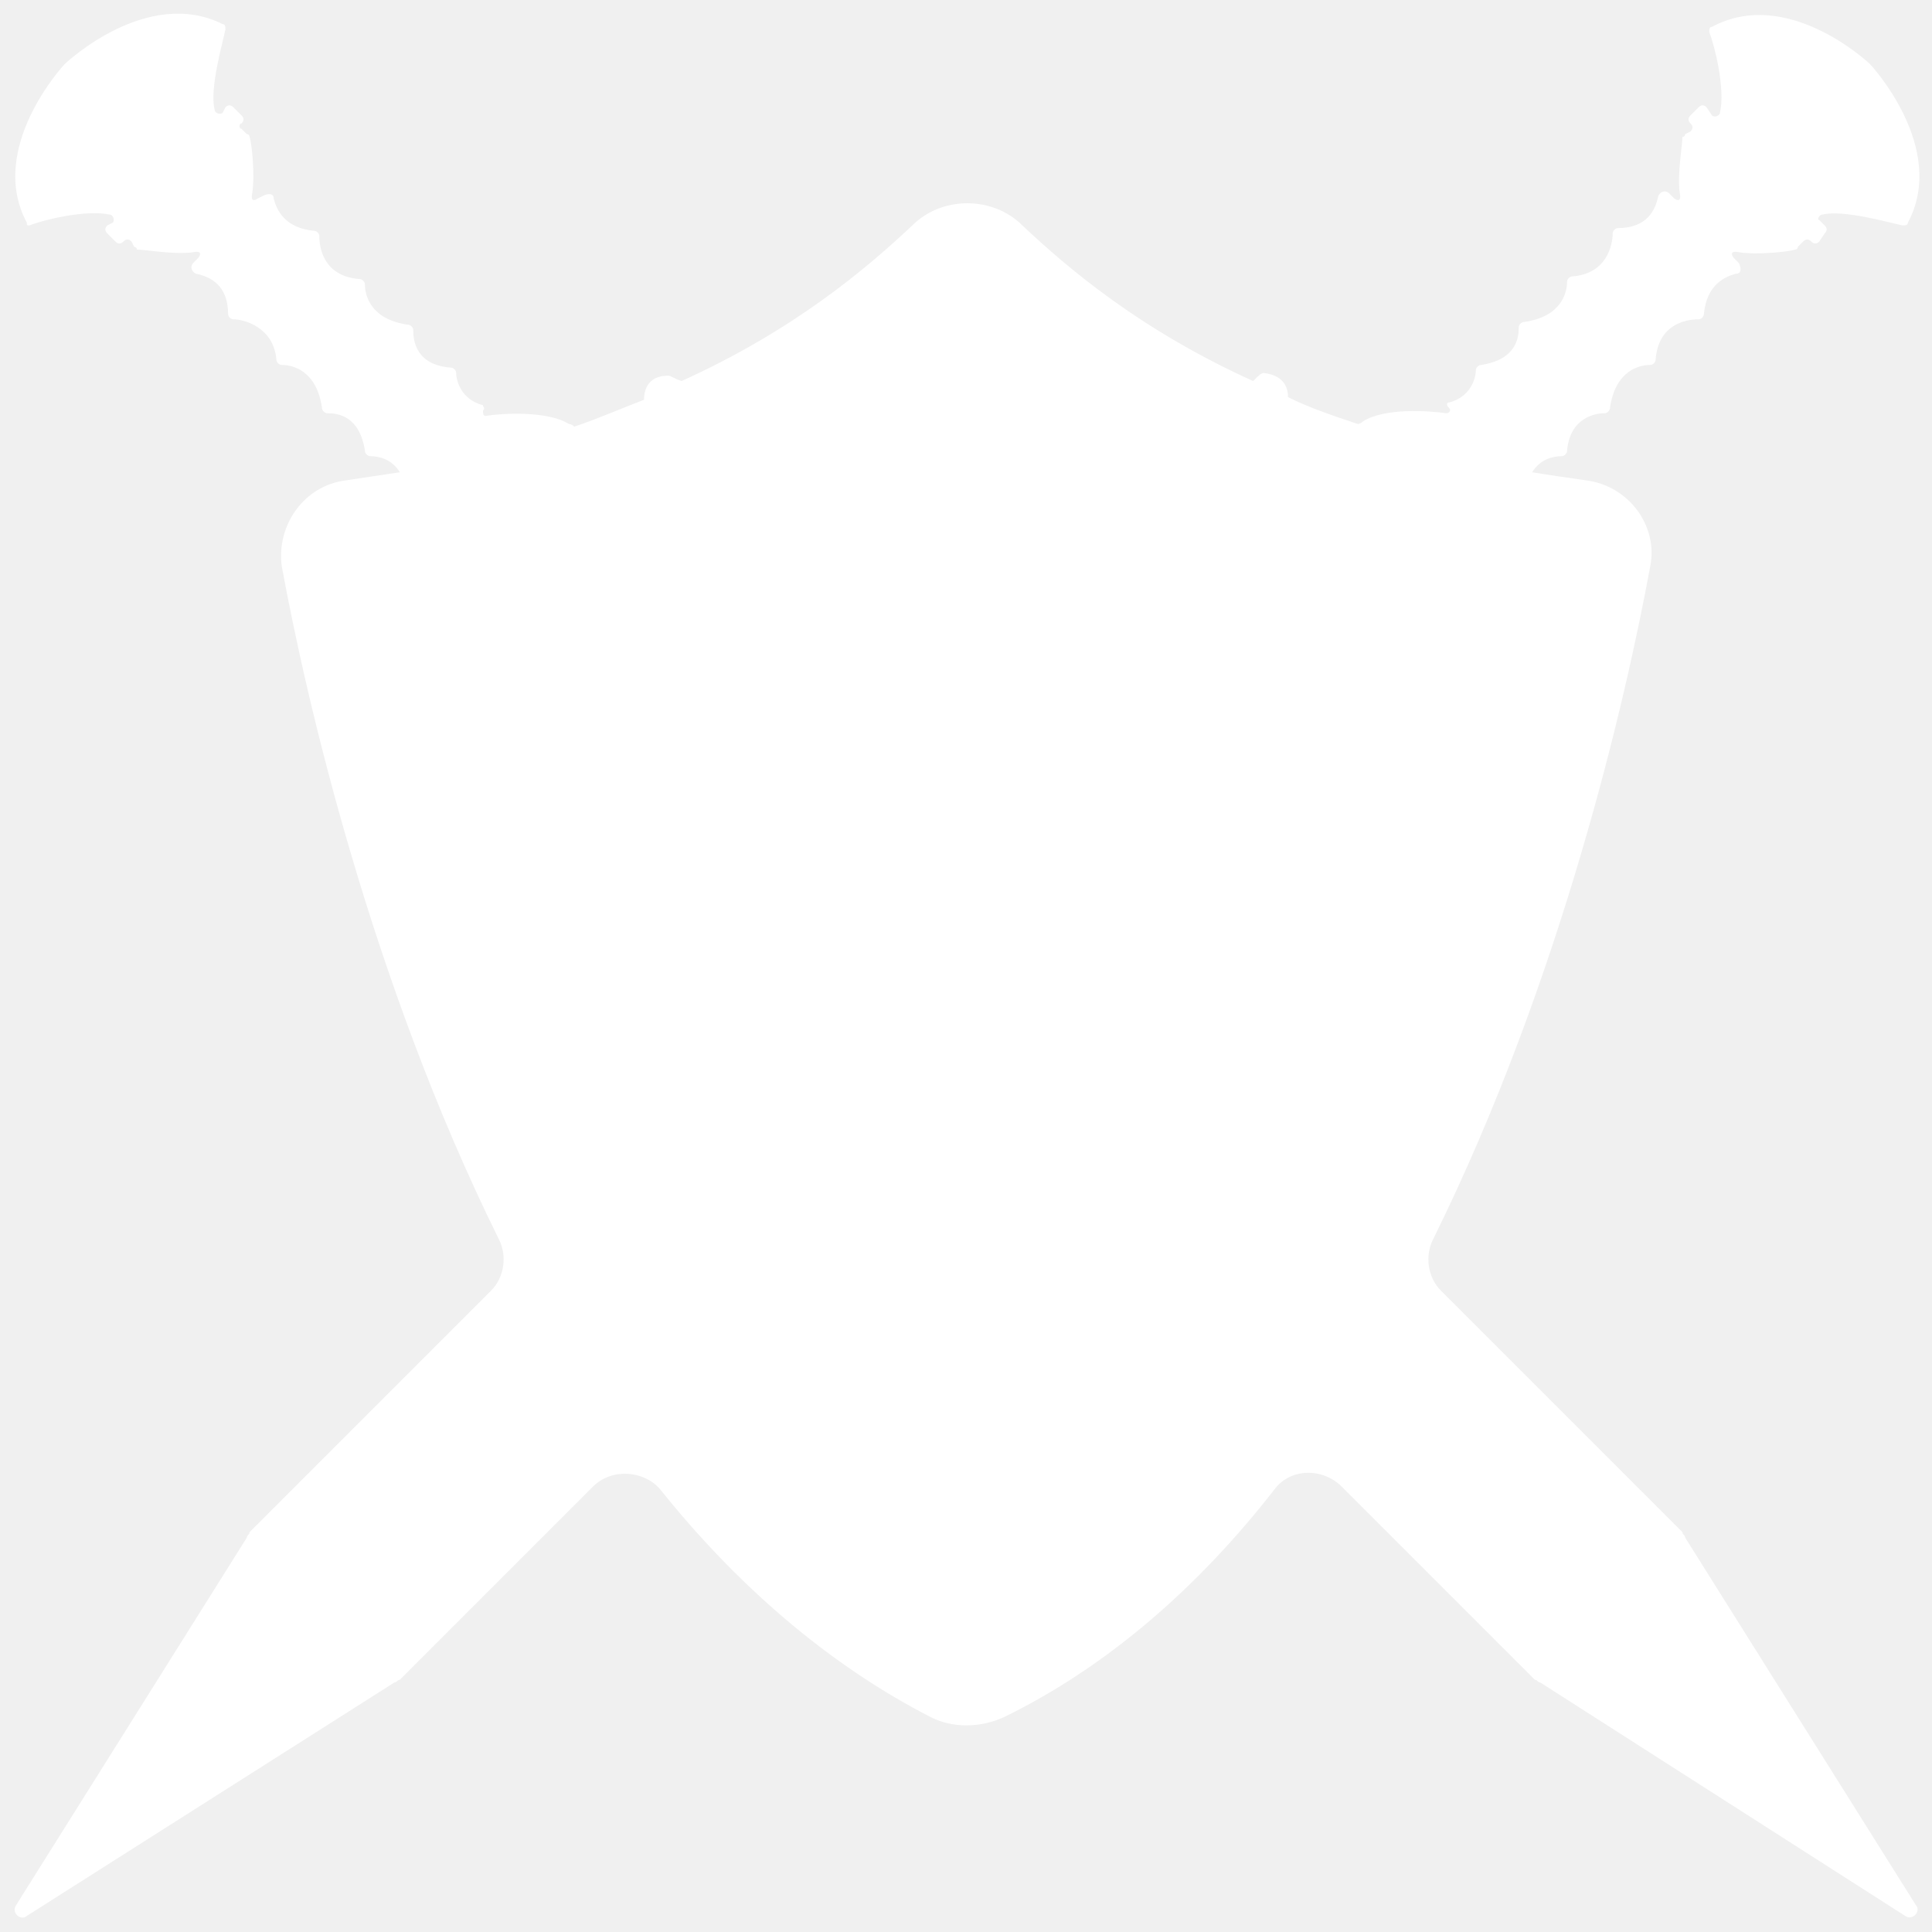
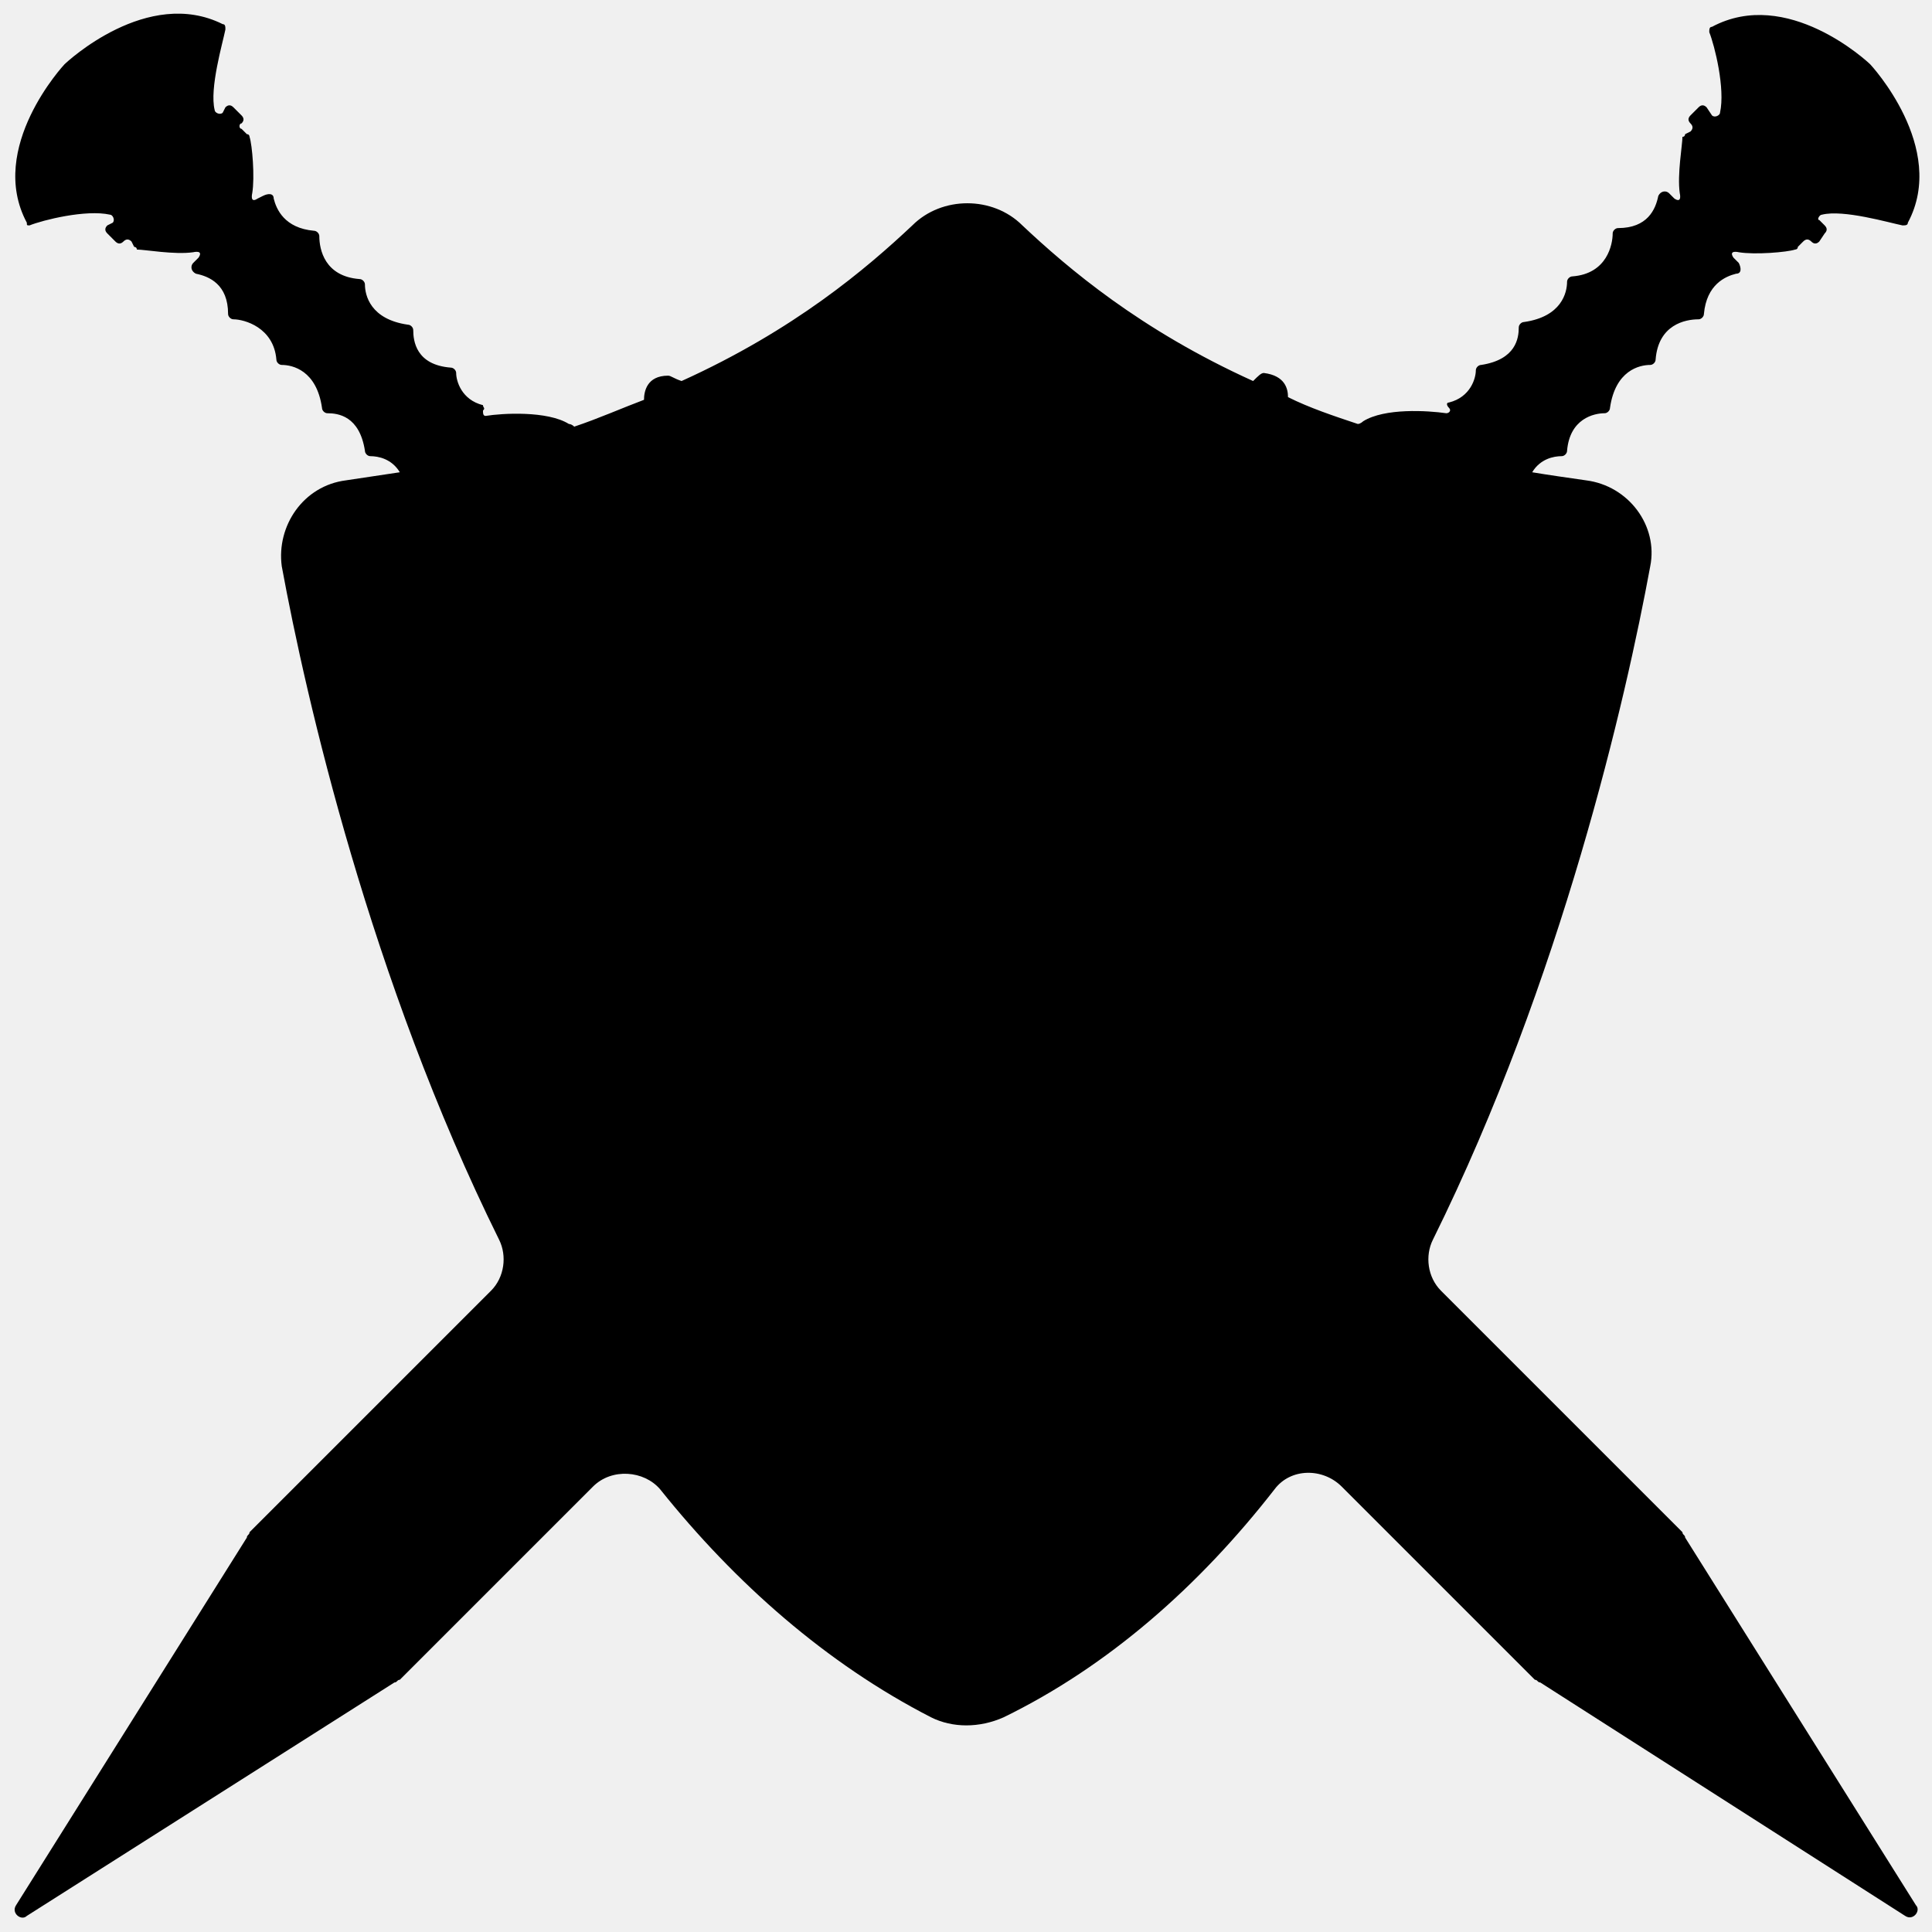
<svg xmlns="http://www.w3.org/2000/svg" height="100px" width="100px" fill="#FFFFFF" version="1.1" x="0px" y="0px" viewBox="0 0 72 72" enable-background="new 0 0 72 72" xml:space="preserve">
-   <path fill="#FFFFFF" d="M62.8,57.3c0-0.1-0.1-0.1-0.1-0.2l-9-9c-0.5-0.5-0.6-1.3-0.3-1.9c4.8-9.7,7.2-20.2,8.1-25.1  c0.3-1.5-0.8-3-2.4-3.2c-0.7-0.1-1.4-0.2-2-0.3c0.3-0.5,0.8-0.6,1.1-0.6c0.1,0,0.2-0.1,0.2-0.2c0.1-1.2,1-1.4,1.4-1.4  c0.1,0,0.2-0.1,0.2-0.2c0.2-1.4,1.1-1.6,1.5-1.6c0.1,0,0.2-0.1,0.2-0.2c0.1-1.3,1.1-1.5,1.6-1.5c0.1,0,0.2-0.1,0.2-0.2  c0.1-1.1,0.8-1.4,1.2-1.5c0.2,0,0.2-0.2,0.1-0.4l-0.2-0.2c-0.2-0.3,0.2-0.2,0.2-0.2c0.6,0.1,1.8,0,2.1-0.1c0,0,0.1,0,0.1-0.1L67.2,9  c0.1-0.1,0.2-0.1,0.3,0l0,0c0.1,0.1,0.2,0.1,0.3,0L68,8.7c0.1-0.1,0.1-0.2,0-0.3l-0.2-0.2C67.7,8.2,67.8,8,67.9,8  c0.8-0.2,2.5,0.3,3,0.4c0.1,0,0.2,0,0.2-0.1c1.5-2.8-1.4-5.9-1.4-5.9c0,0,0,0,0,0c-0.1-0.1-3.1-2.9-5.9-1.4c-0.1,0-0.1,0.1-0.1,0.2  c0.2,0.5,0.6,2.1,0.4,3c0,0.1-0.2,0.2-0.3,0.1L63.6,4c-0.1-0.1-0.2-0.1-0.3,0L63,4.3c-0.1,0.1-0.1,0.2,0,0.3c0.1,0.1,0.1,0.2,0,0.3  L62.8,5c0,0,0,0.1-0.1,0.1c0,0.3-0.2,1.4-0.1,2.1c0,0,0.1,0.4-0.2,0.2l-0.2-0.2c-0.1-0.1-0.3-0.1-0.4,0.1c-0.1,0.5-0.4,1.2-1.5,1.2  c-0.1,0-0.2,0.1-0.2,0.2c0,0.4-0.2,1.5-1.5,1.6c-0.1,0-0.2,0.1-0.2,0.2c0,0.4-0.2,1.3-1.6,1.5c-0.1,0-0.2,0.1-0.2,0.2  c0,0.4-0.1,1.2-1.4,1.4c-0.1,0-0.2,0.1-0.2,0.2c0,0.3-0.2,1-1,1.2c-0.1,0-0.1,0.1,0,0.2c0.1,0.1,0,0.2-0.1,0.2  c-0.7-0.1-2.3-0.2-3.1,0.3c0,0,0,0,0,0c0,0-0.1,0.1-0.2,0.1c-0.9-0.3-1.8-0.6-2.6-1c0-0.3-0.1-0.8-0.9-0.9c0,0,0,0,0,0  c-0.1,0-0.2,0.1-0.4,0.3c-4.2-1.9-6.9-4.2-8.6-5.8c-1.1-1.1-3-1.1-4.1,0c-1.7,1.6-4.4,3.9-8.6,5.8C25.1,14.1,25,14,24.9,14  c0,0,0,0,0,0C24.1,14,24,14.6,24,14.9c-0.8,0.3-1.7,0.7-2.6,1c-0.1-0.1-0.2-0.1-0.2-0.1c0,0,0,0,0,0c-0.8-0.5-2.5-0.4-3.1-0.3  c-0.1,0-0.1-0.1-0.1-0.2c0.1-0.1,0-0.1,0-0.2c-0.8-0.2-1-0.9-1-1.2c0-0.1-0.1-0.2-0.2-0.2c-1.3-0.1-1.4-1-1.4-1.4  c0-0.1-0.1-0.2-0.2-0.2c-1.4-0.2-1.6-1.1-1.6-1.5c0-0.1-0.1-0.2-0.2-0.2c-1.3-0.1-1.5-1.1-1.5-1.6c0-0.1-0.1-0.2-0.2-0.2  c-1.1-0.1-1.4-0.8-1.5-1.2c0-0.2-0.2-0.2-0.4-0.1L9.6,7.4C9.3,7.6,9.4,7.2,9.4,7.2c0.1-0.6,0-1.8-0.1-2.1c0,0,0-0.1-0.1-0.1L9,4.8  C8.9,4.8,8.9,4.6,9,4.6c0.1-0.1,0.1-0.2,0-0.3L8.7,4C8.6,3.9,8.5,3.9,8.4,4L8.3,4.2C8.2,4.3,8,4.2,8,4.1c-0.2-0.8,0.3-2.5,0.4-3  c0-0.1,0-0.2-0.1-0.2C5.5-0.5,2.5,2.3,2.4,2.4c0,0,0,0,0,0c0,0-2.9,3.1-1.4,5.9C1,8.4,1,8.4,1.1,8.4c0.5-0.2,2.1-0.6,3-0.4  c0.1,0,0.2,0.2,0.1,0.3L4,8.4C3.9,8.5,3.9,8.6,4,8.7L4.3,9c0.1,0.1,0.2,0.1,0.3,0c0.1-0.1,0.2-0.1,0.3,0L5,9.2c0,0,0.1,0,0.1,0.1  c0.3,0,1.4,0.2,2.1,0.1c0,0,0.4-0.1,0.2,0.2L7.2,9.8c-0.1,0.1-0.1,0.3,0.1,0.4c0.5,0.1,1.2,0.4,1.2,1.5c0,0.1,0.1,0.2,0.2,0.2  c0.4,0,1.5,0.3,1.6,1.5c0,0.1,0.1,0.2,0.2,0.2c0.4,0,1.3,0.2,1.5,1.6c0,0.1,0.1,0.2,0.2,0.2c0.4,0,1.2,0.1,1.4,1.4  c0,0.1,0.1,0.2,0.2,0.2c0.3,0,0.8,0.1,1.1,0.6c-0.7,0.1-1.3,0.2-2,0.3c-1.6,0.2-2.6,1.7-2.4,3.2c0.9,4.9,3.3,15.4,8.1,25.1  c0.3,0.6,0.2,1.4-0.3,1.9l-9,9c0,0.1-0.1,0.1-0.1,0.2L0.6,71c-0.2,0.3,0.2,0.6,0.4,0.4l13.7-8.7c0.1,0,0.1-0.1,0.2-0.1l7.2-7.2  c0.7-0.7,1.9-0.6,2.5,0.1c2.8,3.5,6.2,6.5,10.1,8.5c0.8,0.4,1.8,0.4,2.7,0c3.9-1.9,7.3-4.9,10.1-8.5c0.6-0.8,1.8-0.8,2.5-0.1  l7.2,7.2c0.1,0,0.1,0.1,0.2,0.1L71,71.4c0.3,0.2,0.6-0.2,0.4-0.4L62.8,57.3z" />
+   <path fill="#000000" d="M62.8,57.3c0-0.1-0.1-0.1-0.1-0.2l-9-9c-0.5-0.5-0.6-1.3-0.3-1.9c4.8-9.7,7.2-20.2,8.1-25.1  c0.3-1.5-0.8-3-2.4-3.2c-0.7-0.1-1.4-0.2-2-0.3c0.3-0.5,0.8-0.6,1.1-0.6c0.1,0,0.2-0.1,0.2-0.2c0.1-1.2,1-1.4,1.4-1.4  c0.1,0,0.2-0.1,0.2-0.2c0.2-1.4,1.1-1.6,1.5-1.6c0.1,0,0.2-0.1,0.2-0.2c0.1-1.3,1.1-1.5,1.6-1.5c0.1,0,0.2-0.1,0.2-0.2  c0.1-1.1,0.8-1.4,1.2-1.5c0.2,0,0.2-0.2,0.1-0.4l-0.2-0.2c-0.2-0.3,0.2-0.2,0.2-0.2c0.6,0.1,1.8,0,2.1-0.1c0,0,0.1,0,0.1-0.1L67.2,9  c0.1-0.1,0.2-0.1,0.3,0l0,0c0.1,0.1,0.2,0.1,0.3,0L68,8.7c0.1-0.1,0.1-0.2,0-0.3l-0.2-0.2C67.7,8.2,67.8,8,67.9,8  c0.8-0.2,2.5,0.3,3,0.4c0.1,0,0.2,0,0.2-0.1c1.5-2.8-1.4-5.9-1.4-5.9c0,0,0,0,0,0c-0.1-0.1-3.1-2.9-5.9-1.4c-0.1,0-0.1,0.1-0.1,0.2  c0.2,0.5,0.6,2.1,0.4,3c0,0.1-0.2,0.2-0.3,0.1L63.6,4c-0.1-0.1-0.2-0.1-0.3,0L63,4.3c-0.1,0.1-0.1,0.2,0,0.3c0.1,0.1,0.1,0.2,0,0.3  L62.8,5c0,0,0,0.1-0.1,0.1c0,0.3-0.2,1.4-0.1,2.1c0,0,0.1,0.4-0.2,0.2l-0.2-0.2c-0.1-0.1-0.3-0.1-0.4,0.1c-0.1,0.5-0.4,1.2-1.5,1.2  c-0.1,0-0.2,0.1-0.2,0.2c0,0.4-0.2,1.5-1.5,1.6c-0.1,0-0.2,0.1-0.2,0.2c0,0.4-0.2,1.3-1.6,1.5c-0.1,0-0.2,0.1-0.2,0.2  c0,0.4-0.1,1.2-1.4,1.4c-0.1,0-0.2,0.1-0.2,0.2c0,0.3-0.2,1-1,1.2c-0.1,0-0.1,0.1,0,0.2c0.1,0.1,0,0.2-0.1,0.2  c-0.7-0.1-2.3-0.2-3.1,0.3c0,0,0,0,0,0c0,0-0.1,0.1-0.2,0.1c-0.9-0.3-1.8-0.6-2.6-1c0-0.3-0.1-0.8-0.9-0.9c0,0,0,0,0,0  c-0.1,0-0.2,0.1-0.4,0.3c-4.2-1.9-6.9-4.2-8.6-5.8c-1.1-1.1-3-1.1-4.1,0c-1.7,1.6-4.4,3.9-8.6,5.8C25.1,14.1,25,14,24.9,14  c0,0,0,0,0,0C24.1,14,24,14.6,24,14.9c-0.8,0.3-1.7,0.7-2.6,1c-0.1-0.1-0.2-0.1-0.2-0.1c0,0,0,0,0,0c-0.8-0.5-2.5-0.4-3.1-0.3  c-0.1,0-0.1-0.1-0.1-0.2c0.1-0.1,0-0.1,0-0.2c-0.8-0.2-1-0.9-1-1.2c0-0.1-0.1-0.2-0.2-0.2c-1.3-0.1-1.4-1-1.4-1.4  c0-0.1-0.1-0.2-0.2-0.2c-1.4-0.2-1.6-1.1-1.6-1.5c0-0.1-0.1-0.2-0.2-0.2c-1.3-0.1-1.5-1.1-1.5-1.6c0-0.1-0.1-0.2-0.2-0.2  c-1.1-0.1-1.4-0.8-1.5-1.2c0-0.2-0.2-0.2-0.4-0.1L9.6,7.4C9.3,7.6,9.4,7.2,9.4,7.2c0.1-0.6,0-1.8-0.1-2.1c0,0,0-0.1-0.1-0.1L9,4.8  C8.9,4.8,8.9,4.6,9,4.6c0.1-0.1,0.1-0.2,0-0.3L8.7,4C8.6,3.9,8.5,3.9,8.4,4L8.3,4.2C8.2,4.3,8,4.2,8,4.1c-0.2-0.8,0.3-2.5,0.4-3  c0-0.1,0-0.2-0.1-0.2C5.5-0.5,2.5,2.3,2.4,2.4c0,0,0,0,0,0c0,0-2.9,3.1-1.4,5.9C1,8.4,1,8.4,1.1,8.4c0.5-0.2,2.1-0.6,3-0.4  c0.1,0,0.2,0.2,0.1,0.3L4,8.4C3.9,8.5,3.9,8.6,4,8.7L4.3,9c0.1,0.1,0.2,0.1,0.3,0c0.1-0.1,0.2-0.1,0.3,0L5,9.2c0,0,0.1,0,0.1,0.1  c0.3,0,1.4,0.2,2.1,0.1c0,0,0.4-0.1,0.2,0.2L7.2,9.8c-0.1,0.1-0.1,0.3,0.1,0.4c0.5,0.1,1.2,0.4,1.2,1.5c0,0.1,0.1,0.2,0.2,0.2  c0.4,0,1.5,0.3,1.6,1.5c0,0.1,0.1,0.2,0.2,0.2c0.4,0,1.3,0.2,1.5,1.6c0,0.1,0.1,0.2,0.2,0.2c0.4,0,1.2,0.1,1.4,1.4  c0,0.1,0.1,0.2,0.2,0.2c0.3,0,0.8,0.1,1.1,0.6c-0.7,0.1-1.3,0.2-2,0.3c-1.6,0.2-2.6,1.7-2.4,3.2c0.9,4.9,3.3,15.4,8.1,25.1  c0.3,0.6,0.2,1.4-0.3,1.9l-9,9c0,0.1-0.1,0.1-0.1,0.2L0.6,71c-0.2,0.3,0.2,0.6,0.4,0.4l13.7-8.7c0.1,0,0.1-0.1,0.2-0.1l7.2-7.2  c0.7-0.7,1.9-0.6,2.5,0.1c2.8,3.5,6.2,6.5,10.1,8.5c0.8,0.4,1.8,0.4,2.7,0c3.9-1.9,7.3-4.9,10.1-8.5c0.6-0.8,1.8-0.8,2.5-0.1  l7.2,7.2c0.1,0,0.1,0.1,0.2,0.1L71,71.4c0.3,0.2,0.6-0.2,0.4-0.4L62.8,57.3z" />
</svg>
